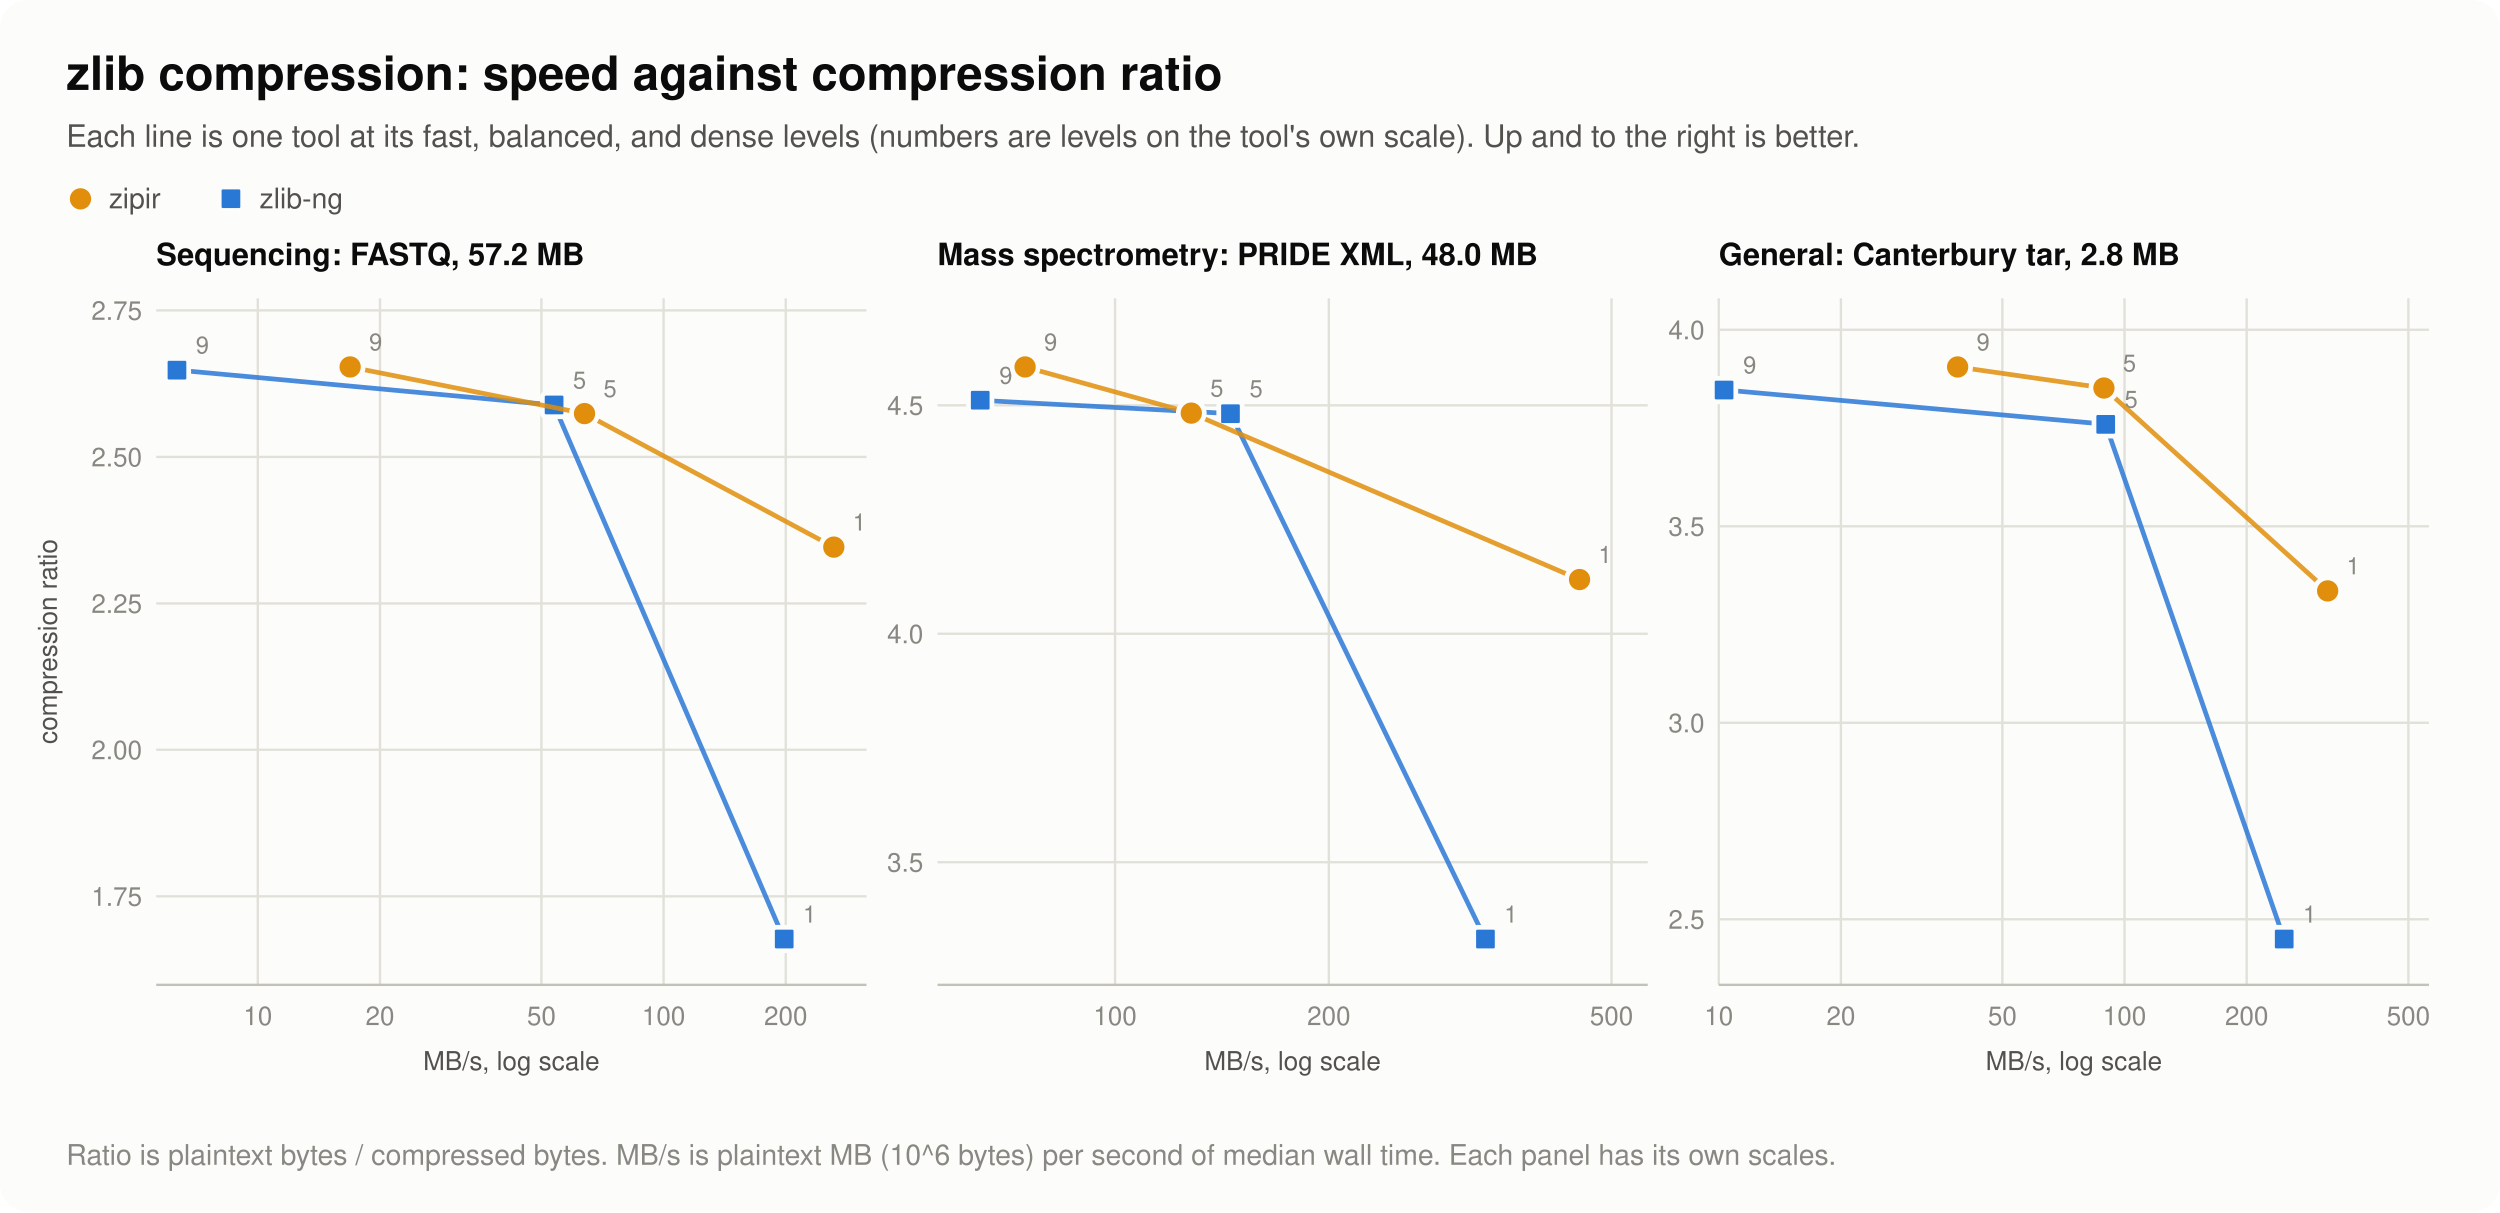
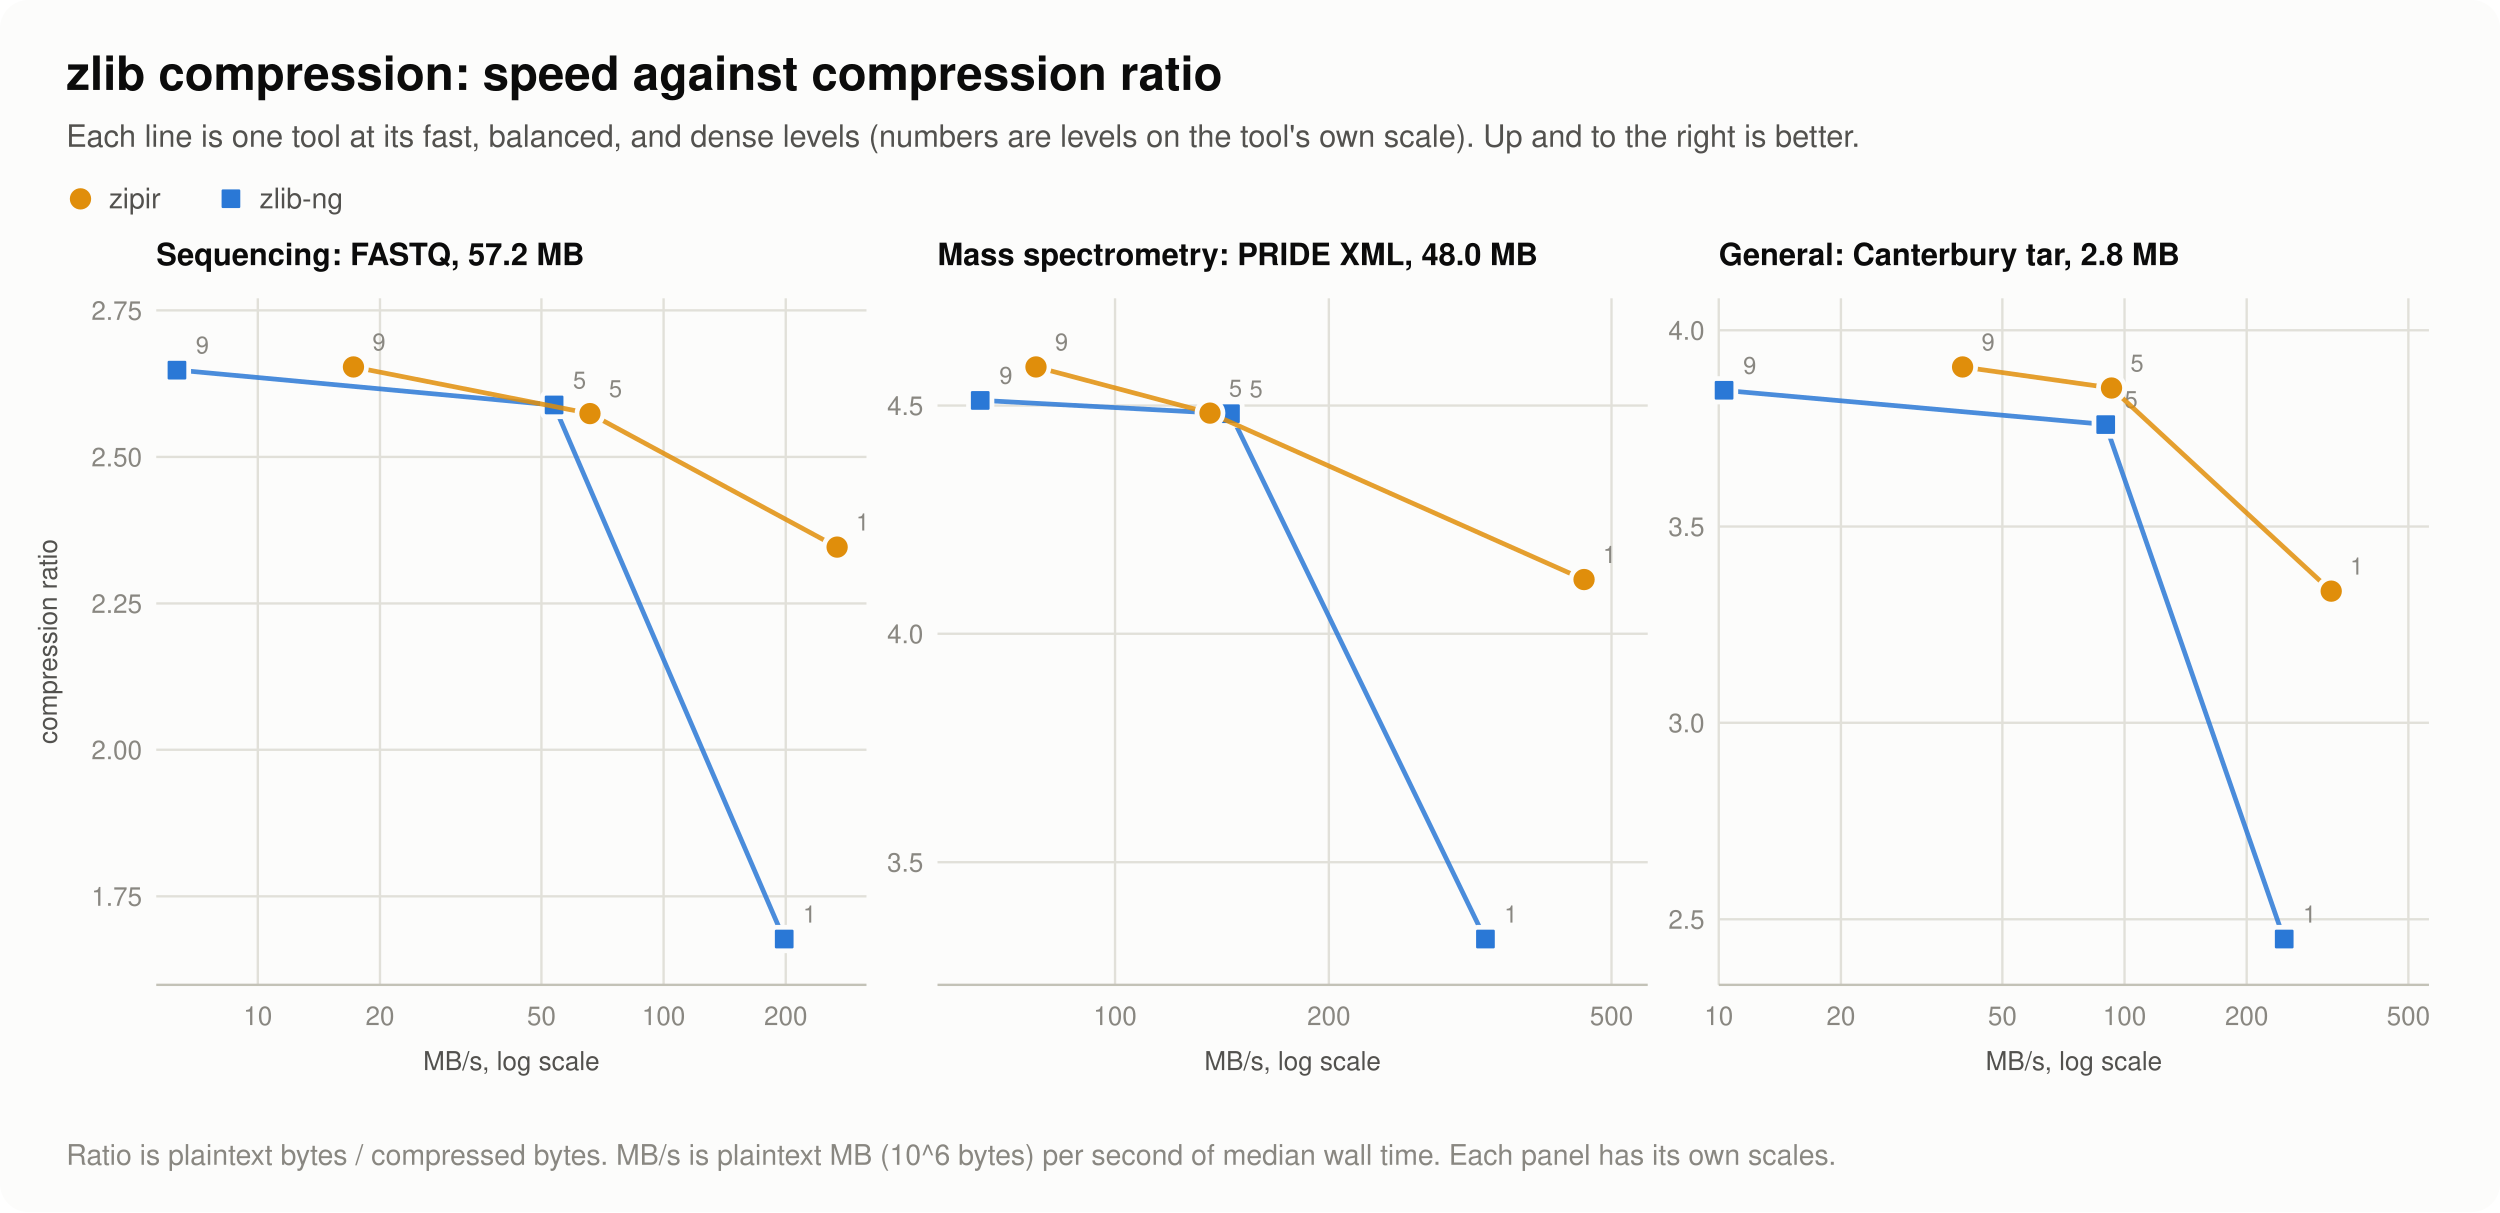
<svg xmlns="http://www.w3.org/2000/svg" viewBox="0 0 1056 512" width="1056" height="512" role="img" font-family="system-ui, -apple-system, &quot;Segoe UI&quot;, Helvetica, Arial, sans-serif">
  <rect width="1056" height="512" rx="12" fill="#fcfcfb" />
  <text x="28.0" y="38.0" font-size="20" fill="#0b0b0b" text-anchor="start" font-weight="650">zlib compression: speed against compression ratio</text>
  <text x="28.0" y="62.0" font-size="13" fill="#52514e" text-anchor="start" font-weight="400">Each line is one tool at its fast, balanced, and dense levels (numbers are levels on the tool's own scale). Up and to the right is better.</text>
  <circle cx="34.0" cy="84.0" r="5.5" fill="#e08e0b" stroke="#fcfcfb" stroke-width="2" />
  <text x="46.0" y="88.0" font-size="12" fill="#52514e" text-anchor="start" font-weight="400">zipir</text>
  <rect x="92.6" y="79.0" width="9.9" height="9.9" rx="1.5" fill="#2a78d6" stroke="#fcfcfb" stroke-width="2" />
  <text x="109.6" y="88.0" font-size="12" fill="#52514e" text-anchor="start" font-weight="400">zlib-ng</text>
  <text x="66.0" y="112.0" font-size="13" fill="#0b0b0b" text-anchor="start" font-weight="600">Sequencing: FASTQ, 57.2 MB</text>
  <line x1="108.9" y1="126.0" x2="108.9" y2="416.0" stroke="#e1e0d9" stroke-width="1" />
  <text x="108.9" y="433.0" font-size="11" fill="#898781" text-anchor="middle" font-weight="400">10</text>
  <line x1="160.5" y1="126.0" x2="160.5" y2="416.0" stroke="#e1e0d9" stroke-width="1" />
  <text x="160.5" y="433.0" font-size="11" fill="#898781" text-anchor="middle" font-weight="400">20</text>
  <line x1="228.7" y1="126.0" x2="228.7" y2="416.0" stroke="#e1e0d9" stroke-width="1" />
  <text x="228.7" y="433.0" font-size="11" fill="#898781" text-anchor="middle" font-weight="400">50</text>
  <line x1="280.3" y1="126.0" x2="280.3" y2="416.0" stroke="#e1e0d9" stroke-width="1" />
  <text x="280.3" y="433.0" font-size="11" fill="#898781" text-anchor="middle" font-weight="400">100</text>
  <line x1="331.9" y1="126.0" x2="331.9" y2="416.0" stroke="#e1e0d9" stroke-width="1" />
  <text x="331.9" y="433.0" font-size="11" fill="#898781" text-anchor="middle" font-weight="400">200</text>
  <line x1="66.0" y1="378.6" x2="366.0" y2="378.6" stroke="#e1e0d9" stroke-width="1" />
  <text x="60.0" y="382.6" font-size="11" fill="#898781" text-anchor="end" font-weight="400">1.75</text>
  <line x1="66.0" y1="316.7" x2="366.0" y2="316.7" stroke="#e1e0d9" stroke-width="1" />
  <text x="60.0" y="320.7" font-size="11" fill="#898781" text-anchor="end" font-weight="400">2.00</text>
  <line x1="66.0" y1="254.9" x2="366.0" y2="254.9" stroke="#e1e0d9" stroke-width="1" />
  <text x="60.0" y="258.9" font-size="11" fill="#898781" text-anchor="end" font-weight="400">2.25</text>
  <line x1="66.0" y1="193.0" x2="366.0" y2="193.0" stroke="#e1e0d9" stroke-width="1" />
  <text x="60.0" y="197.0" font-size="11" fill="#898781" text-anchor="end" font-weight="400">2.50</text>
  <line x1="66.0" y1="131.1" x2="366.0" y2="131.1" stroke="#e1e0d9" stroke-width="1" />
  <text x="60.0" y="135.1" font-size="11" fill="#898781" text-anchor="end" font-weight="400">2.75</text>
  <line x1="66.0" y1="416.0" x2="366.0" y2="416.0" stroke="#c3c2b7" stroke-width="1" />
  <path d="M331.2,396.7 L234.0,171.1 L74.7,156.3" fill="none" stroke="#2a78d6" stroke-width="2" stroke-linejoin="round" stroke-linecap="round" opacity="0.85" />
  <rect x="326.3" y="391.7" width="9.9" height="9.9" rx="1.5" fill="#2a78d6" stroke="#fcfcfb" stroke-width="2" />
  <text x="339.2" y="389.7" font-size="10" fill="#898781" text-anchor="start" font-weight="400">1</text>
  <rect x="229.1" y="166.1" width="9.9" height="9.9" rx="1.5" fill="#2a78d6" stroke="#fcfcfb" stroke-width="2" />
  <text x="242.0" y="164.1" font-size="10" fill="#898781" text-anchor="start" font-weight="400">5</text>
  <rect x="69.8" y="151.4" width="9.9" height="9.9" rx="1.5" fill="#2a78d6" stroke="#fcfcfb" stroke-width="2" />
  <text x="82.7" y="149.3" font-size="10" fill="#898781" text-anchor="start" font-weight="400">9</text>
-   <path d="M352.2,231.1 L246.9,174.7 L147.9,155.0" fill="none" stroke="#e08e0b" stroke-width="2" stroke-linejoin="round" stroke-linecap="round" opacity="0.85" />
-   <circle cx="352.2" cy="231.1" r="5.5" fill="#e08e0b" stroke="#fcfcfb" stroke-width="2" />
-   <text x="360.2" y="224.1" font-size="10" fill="#898781" text-anchor="start" font-weight="400">1</text>
-   <circle cx="246.9" cy="174.7" r="5.5" fill="#e08e0b" stroke="#fcfcfb" stroke-width="2" />
-   <text x="254.9" y="167.7" font-size="10" fill="#898781" text-anchor="start" font-weight="400">5</text>
-   <circle cx="147.9" cy="155.0" r="5.5" fill="#e08e0b" stroke="#fcfcfb" stroke-width="2" />
-   <text x="155.9" y="148.0" font-size="10" fill="#898781" text-anchor="start" font-weight="400">9</text>
+   <path d="M353.6,231.1 L249.2,174.7 L149.3,155.0" fill="none" stroke="#e08e0b" stroke-width="2" stroke-linejoin="round" stroke-linecap="round" opacity="0.85" />
+   <circle cx="353.6" cy="231.1" r="5.5" fill="#e08e0b" stroke="#fcfcfb" stroke-width="2" />
+   <text x="361.6" y="224.1" font-size="10" fill="#898781" text-anchor="start" font-weight="400">1</text>
+   <circle cx="249.2" cy="174.7" r="5.5" fill="#e08e0b" stroke="#fcfcfb" stroke-width="2" />
+   <text x="257.2" y="167.7" font-size="10" fill="#898781" text-anchor="start" font-weight="400">5</text>
+   <circle cx="149.3" cy="155.0" r="5.5" fill="#e08e0b" stroke="#fcfcfb" stroke-width="2" />
+   <text x="157.3" y="148.0" font-size="10" fill="#898781" text-anchor="start" font-weight="400">9</text>
  <text x="216.0" y="452.0" font-size="11" fill="#52514e" text-anchor="middle" font-weight="400">MB/s, log scale</text>
  <text x="396.0" y="112.0" font-size="13" fill="#0b0b0b" text-anchor="start" font-weight="600">Mass spectrometry: PRIDE XML, 48.0 MB</text>
  <line x1="471.0" y1="126.0" x2="471.0" y2="416.0" stroke="#e1e0d9" stroke-width="1" />
  <text x="471.0" y="433.0" font-size="11" fill="#898781" text-anchor="middle" font-weight="400">100</text>
  <line x1="561.3" y1="126.0" x2="561.3" y2="416.0" stroke="#e1e0d9" stroke-width="1" />
  <text x="561.3" y="433.0" font-size="11" fill="#898781" text-anchor="middle" font-weight="400">200</text>
  <line x1="680.7" y1="126.0" x2="680.7" y2="416.0" stroke="#e1e0d9" stroke-width="1" />
  <text x="680.7" y="433.0" font-size="11" fill="#898781" text-anchor="middle" font-weight="400">500</text>
  <line x1="396.0" y1="364.2" x2="696.0" y2="364.2" stroke="#e1e0d9" stroke-width="1" />
  <text x="390.0" y="368.2" font-size="11" fill="#898781" text-anchor="end" font-weight="400">3.5</text>
  <line x1="396.0" y1="267.7" x2="696.0" y2="267.7" stroke="#e1e0d9" stroke-width="1" />
  <text x="390.0" y="271.7" font-size="11" fill="#898781" text-anchor="end" font-weight="400">4.0</text>
-   <line x1="396.0" y1="171.2" x2="696.0" y2="171.2" stroke="#e1e0d9" stroke-width="1" />
-   <text x="390.0" y="175.2" font-size="11" fill="#898781" text-anchor="end" font-weight="400">4.5</text>
+   <line x1="396.0" y1="171.3" x2="696.0" y2="171.3" stroke="#e1e0d9" stroke-width="1" />
+   <text x="390.0" y="175.3" font-size="11" fill="#898781" text-anchor="end" font-weight="400">4.5</text>
  <line x1="396.0" y1="416.0" x2="696.0" y2="416.0" stroke="#c3c2b7" stroke-width="1" />
-   <path d="M627.4,396.7 L519.8,174.7 L414.1,169.1" fill="none" stroke="#2a78d6" stroke-width="2" stroke-linejoin="round" stroke-linecap="round" opacity="0.85" />
+   <path d="M627.4,396.7 L519.8,174.8 L414.1,169.1" fill="none" stroke="#2a78d6" stroke-width="2" stroke-linejoin="round" stroke-linecap="round" opacity="0.85" />
  <rect x="622.5" y="391.7" width="9.9" height="9.9" rx="1.5" fill="#2a78d6" stroke="#fcfcfb" stroke-width="2" />
  <text x="635.4" y="389.7" font-size="10" fill="#898781" text-anchor="start" font-weight="400">1</text>
  <rect x="514.8" y="169.8" width="9.9" height="9.9" rx="1.5" fill="#2a78d6" stroke="#fcfcfb" stroke-width="2" />
-   <text x="527.8" y="167.7" font-size="10" fill="#898781" text-anchor="start" font-weight="400">5</text>
-   <rect x="409.1" y="164.1" width="9.9" height="9.9" rx="1.5" fill="#2a78d6" stroke="#fcfcfb" stroke-width="2" />
+   <text x="527.8" y="167.8" font-size="10" fill="#898781" text-anchor="start" font-weight="400">5</text>
+   <rect x="409.1" y="164.2" width="9.9" height="9.9" rx="1.5" fill="#2a78d6" stroke="#fcfcfb" stroke-width="2" />
  <text x="422.1" y="162.1" font-size="10" fill="#898781" text-anchor="start" font-weight="400">9</text>
-   <path d="M667.2,244.8 L503.2,174.5 L433.0,155.0" fill="none" stroke="#e08e0b" stroke-width="2" stroke-linejoin="round" stroke-linecap="round" opacity="0.85" />
-   <circle cx="667.2" cy="244.8" r="5.5" fill="#e08e0b" stroke="#fcfcfb" stroke-width="2" />
-   <text x="675.2" y="237.8" font-size="10" fill="#898781" text-anchor="start" font-weight="400">1</text>
-   <circle cx="503.2" cy="174.5" r="5.5" fill="#e08e0b" stroke="#fcfcfb" stroke-width="2" />
-   <text x="511.2" y="167.5" font-size="10" fill="#898781" text-anchor="start" font-weight="400">5</text>
-   <circle cx="433.0" cy="155.0" r="5.5" fill="#e08e0b" stroke="#fcfcfb" stroke-width="2" />
-   <text x="441.0" y="148.0" font-size="10" fill="#898781" text-anchor="start" font-weight="400">9</text>
+   <path d="M669.1,244.8 L511.1,174.5 L437.6,155.0" fill="none" stroke="#e08e0b" stroke-width="2" stroke-linejoin="round" stroke-linecap="round" opacity="0.85" />
+   <circle cx="669.1" cy="244.8" r="5.5" fill="#e08e0b" stroke="#fcfcfb" stroke-width="2" />
+   <text x="677.1" y="237.8" font-size="10" fill="#898781" text-anchor="start" font-weight="400">1</text>
+   <circle cx="511.1" cy="174.5" r="5.5" fill="#e08e0b" stroke="#fcfcfb" stroke-width="2" />
+   <text x="519.1" y="167.5" font-size="10" fill="#898781" text-anchor="start" font-weight="400">5</text>
+   <circle cx="437.6" cy="155.0" r="5.5" fill="#e08e0b" stroke="#fcfcfb" stroke-width="2" />
+   <text x="445.6" y="148.0" font-size="10" fill="#898781" text-anchor="start" font-weight="400">9</text>
  <text x="546.0" y="452.0" font-size="11" fill="#52514e" text-anchor="middle" font-weight="400">MB/s, log scale</text>
  <text x="726.0" y="112.0" font-size="13" fill="#0b0b0b" text-anchor="start" font-weight="600">General: Canterbury tar, 2.8 MB</text>
  <line x1="726.0" y1="126.0" x2="726.0" y2="416.0" stroke="#e1e0d9" stroke-width="1" />
  <text x="726.0" y="433.0" font-size="11" fill="#898781" text-anchor="middle" font-weight="400">10</text>
  <line x1="777.6" y1="126.0" x2="777.6" y2="416.0" stroke="#e1e0d9" stroke-width="1" />
  <text x="777.6" y="433.0" font-size="11" fill="#898781" text-anchor="middle" font-weight="400">20</text>
  <line x1="845.8" y1="126.0" x2="845.8" y2="416.0" stroke="#e1e0d9" stroke-width="1" />
  <text x="845.8" y="433.0" font-size="11" fill="#898781" text-anchor="middle" font-weight="400">50</text>
  <line x1="897.4" y1="126.0" x2="897.4" y2="416.0" stroke="#e1e0d9" stroke-width="1" />
  <text x="897.4" y="433.0" font-size="11" fill="#898781" text-anchor="middle" font-weight="400">100</text>
  <line x1="949.0" y1="126.0" x2="949.0" y2="416.0" stroke="#e1e0d9" stroke-width="1" />
  <text x="949.0" y="433.0" font-size="11" fill="#898781" text-anchor="middle" font-weight="400">200</text>
  <line x1="1017.3" y1="126.0" x2="1017.3" y2="416.0" stroke="#e1e0d9" stroke-width="1" />
  <text x="1017.3" y="433.0" font-size="11" fill="#898781" text-anchor="middle" font-weight="400">500</text>
  <line x1="726.0" y1="388.3" x2="1026.0" y2="388.3" stroke="#e1e0d9" stroke-width="1" />
  <text x="720.0" y="392.3" font-size="11" fill="#898781" text-anchor="end" font-weight="400">2.5</text>
  <line x1="726.0" y1="305.3" x2="1026.0" y2="305.3" stroke="#e1e0d9" stroke-width="1" />
  <text x="720.0" y="309.3" font-size="11" fill="#898781" text-anchor="end" font-weight="400">3.0</text>
-   <line x1="726.0" y1="222.3" x2="1026.0" y2="222.3" stroke="#e1e0d9" stroke-width="1" />
-   <text x="720.0" y="226.3" font-size="11" fill="#898781" text-anchor="end" font-weight="400">3.5</text>
-   <line x1="726.0" y1="139.3" x2="1026.0" y2="139.3" stroke="#e1e0d9" stroke-width="1" />
-   <text x="720.0" y="143.3" font-size="11" fill="#898781" text-anchor="end" font-weight="400">4.0</text>
+   <line x1="726.0" y1="222.4" x2="1026.0" y2="222.4" stroke="#e1e0d9" stroke-width="1" />
+   <text x="720.0" y="226.4" font-size="11" fill="#898781" text-anchor="end" font-weight="400">3.5</text>
+   <line x1="726.0" y1="139.5" x2="1026.0" y2="139.5" stroke="#e1e0d9" stroke-width="1" />
+   <text x="720.0" y="143.5" font-size="11" fill="#898781" text-anchor="end" font-weight="400">4.0</text>
  <line x1="726.0" y1="416.0" x2="1026.0" y2="416.0" stroke="#c3c2b7" stroke-width="1" />
-   <path d="M964.8,396.7 L889.4,179.2 L728.3,164.7" fill="none" stroke="#2a78d6" stroke-width="2" stroke-linejoin="round" stroke-linecap="round" opacity="0.85" />
+   <path d="M964.8,396.7 L889.4,179.3 L728.3,164.9" fill="none" stroke="#2a78d6" stroke-width="2" stroke-linejoin="round" stroke-linecap="round" opacity="0.85" />
  <rect x="959.9" y="391.7" width="9.9" height="9.9" rx="1.5" fill="#2a78d6" stroke="#fcfcfb" stroke-width="2" />
  <text x="972.8" y="389.7" font-size="10" fill="#898781" text-anchor="start" font-weight="400">1</text>
-   <rect x="884.5" y="174.3" width="9.9" height="9.9" rx="1.5" fill="#2a78d6" stroke="#fcfcfb" stroke-width="2" />
-   <text x="897.4" y="172.2" font-size="10" fill="#898781" text-anchor="start" font-weight="400">5</text>
-   <rect x="723.3" y="159.8" width="9.9" height="9.9" rx="1.5" fill="#2a78d6" stroke="#fcfcfb" stroke-width="2" />
-   <text x="736.3" y="157.7" font-size="10" fill="#898781" text-anchor="start" font-weight="400">9</text>
-   <path d="M983.2,249.6 L888.7,163.9 L826.9,155.0" fill="none" stroke="#e08e0b" stroke-width="2" stroke-linejoin="round" stroke-linecap="round" opacity="0.85" />
-   <circle cx="983.2" cy="249.6" r="5.5" fill="#e08e0b" stroke="#fcfcfb" stroke-width="2" />
-   <text x="991.2" y="242.6" font-size="10" fill="#898781" text-anchor="start" font-weight="400">1</text>
-   <circle cx="888.7" cy="163.9" r="5.5" fill="#e08e0b" stroke="#fcfcfb" stroke-width="2" />
-   <text x="896.7" y="156.9" font-size="10" fill="#898781" text-anchor="start" font-weight="400">5</text>
-   <circle cx="826.9" cy="155.0" r="5.5" fill="#e08e0b" stroke="#fcfcfb" stroke-width="2" />
-   <text x="834.9" y="148.0" font-size="10" fill="#898781" text-anchor="start" font-weight="400">9</text>
+   <rect x="884.5" y="174.4" width="9.9" height="9.9" rx="1.5" fill="#2a78d6" stroke="#fcfcfb" stroke-width="2" />
+   <text x="897.4" y="172.3" font-size="10" fill="#898781" text-anchor="start" font-weight="400">5</text>
+   <rect x="723.3" y="159.9" width="9.9" height="9.9" rx="1.5" fill="#2a78d6" stroke="#fcfcfb" stroke-width="2" />
+   <text x="736.3" y="157.9" font-size="10" fill="#898781" text-anchor="start" font-weight="400">9</text>
+   <path d="M984.7,249.7 L891.9,163.9 L829.0,155.0" fill="none" stroke="#e08e0b" stroke-width="2" stroke-linejoin="round" stroke-linecap="round" opacity="0.85" />
+   <circle cx="984.7" cy="249.7" r="5.5" fill="#e08e0b" stroke="#fcfcfb" stroke-width="2" />
+   <text x="992.7" y="242.7" font-size="10" fill="#898781" text-anchor="start" font-weight="400">1</text>
+   <circle cx="891.9" cy="163.9" r="5.5" fill="#e08e0b" stroke="#fcfcfb" stroke-width="2" />
+   <text x="899.9" y="156.9" font-size="10" fill="#898781" text-anchor="start" font-weight="400">5</text>
+   <circle cx="829.0" cy="155.0" r="5.5" fill="#e08e0b" stroke="#fcfcfb" stroke-width="2" />
+   <text x="837.0" y="148.0" font-size="10" fill="#898781" text-anchor="start" font-weight="400">9</text>
  <text x="876.0" y="452.0" font-size="11" fill="#52514e" text-anchor="middle" font-weight="400">MB/s, log scale</text>
  <text x="24.0" y="271.0" font-size="11" fill="#52514e" text-anchor="middle" font-weight="400" transform="rotate(-90 24 271.0)">compression ratio</text>
  <text x="28.0" y="492.0" font-size="12" fill="#898781" text-anchor="start" font-weight="400">Ratio is plaintext bytes / compressed bytes. MB/s is plaintext MB (10^6 bytes) per second of median wall time. Each panel has its own scales.</text>
</svg>
